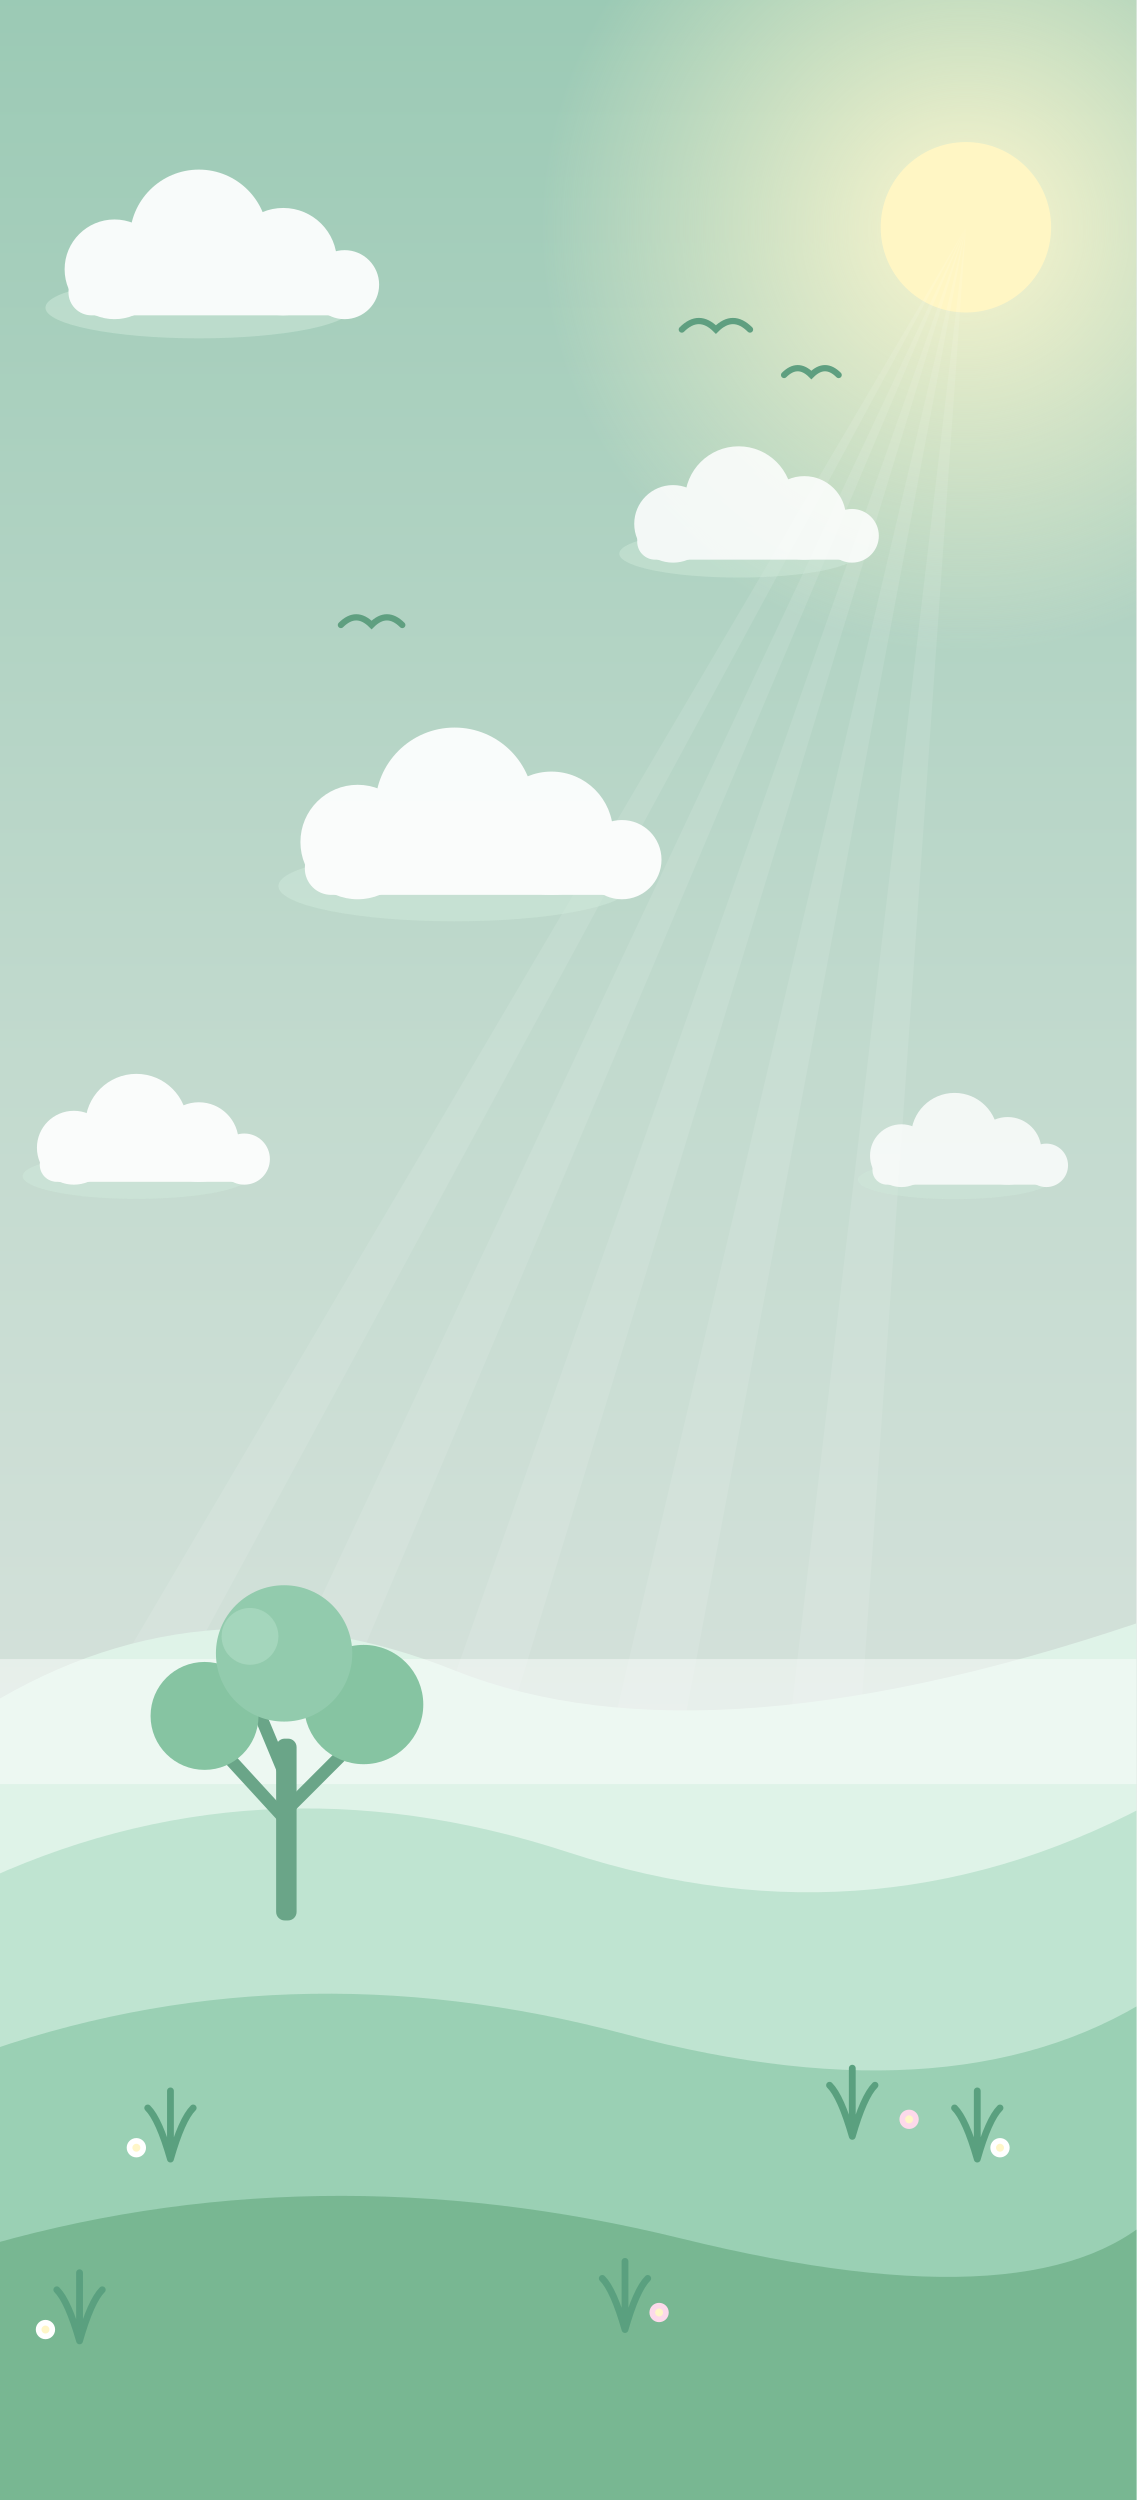
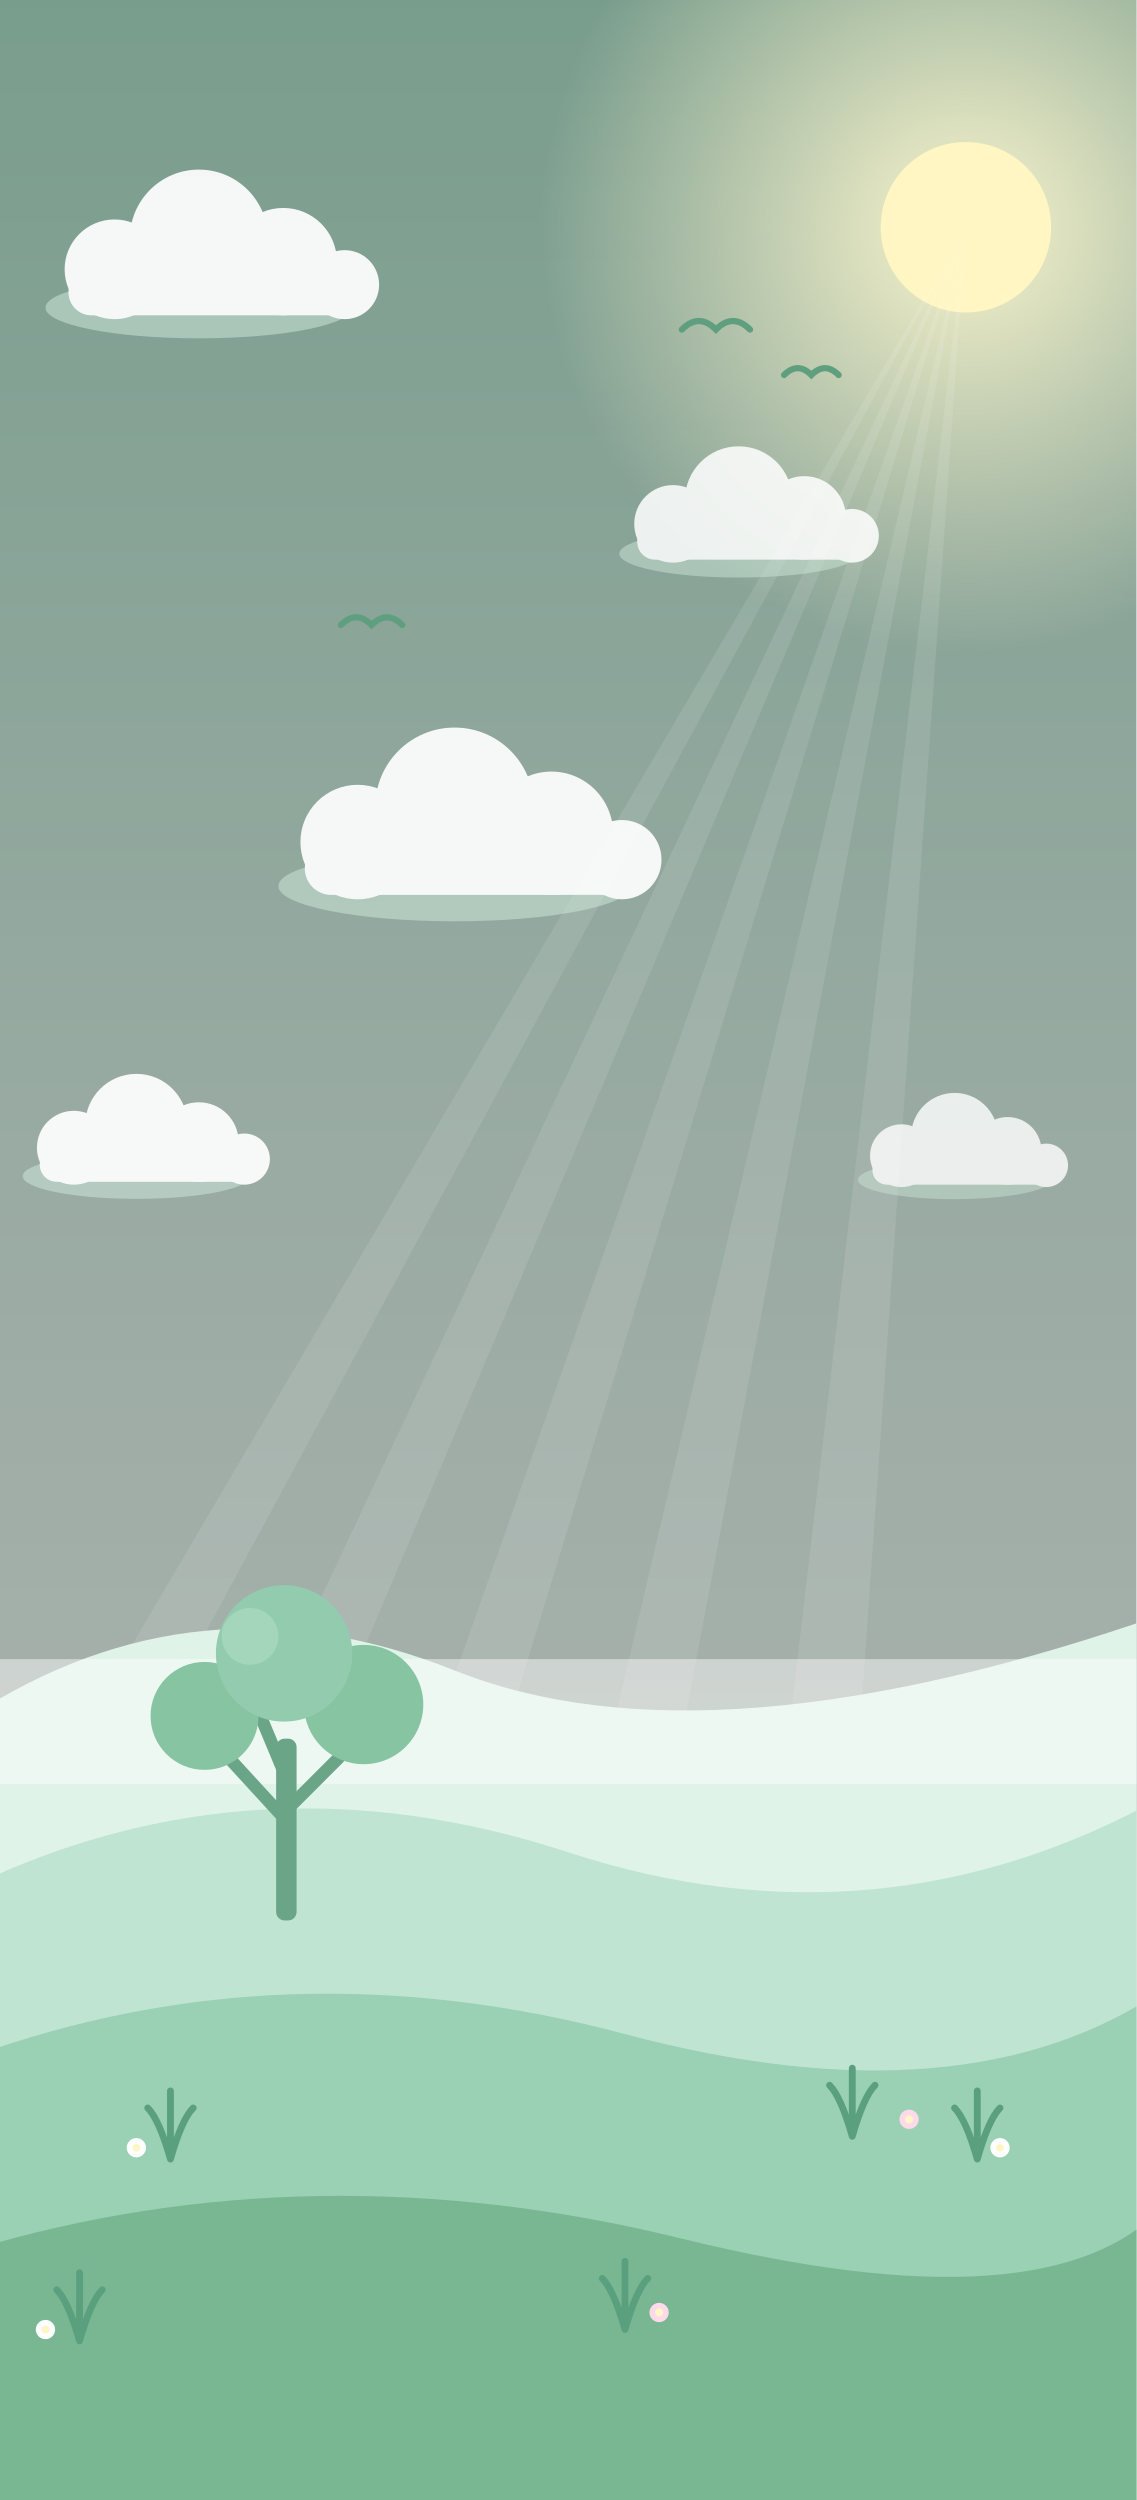
<svg xmlns="http://www.w3.org/2000/svg" viewBox="0 -80 200 440" preserveAspectRatio="xMidYMax slice">
  <defs>
    <linearGradient id="s" x1="0" y1="0" x2="0" y2="1">
-       <stop offset="0" stop-color="#97c8b2" />
-       <stop offset=".45" stop-color="#c2dace" />
-       <stop offset=".8" stop-color="#dbe4df" />
-       <stop offset="1" stop-color="#e4e8e6" />
+       <stop offset="0" stop-color="#769c8b" />
+       <stop offset=".45" stop-color="#97aaa1" />
+       <stop offset=".8" stop-color="#abb2ae" />
+       <stop offset="1" stop-color="#b2b5b3" />
    </linearGradient>
    <radialGradient id="g">
      <stop offset="0" stop-color="#fff8cf" stop-opacity=".95" />
      <stop offset="1" stop-color="#fff8cf" stop-opacity="0" />
    </radialGradient>
  </defs>
  <rect y="-100" width="200" height="460" fill="url(#s)" />
  <circle cx="170" cy="-40" r="75" fill="url(#g)" />
  <circle cx="170" cy="-40" r="15" fill="#fff6c4" />
  <path d="M170 -40 L-30 300 L-14 300Z" fill="#fff" opacity=".10" />
  <path d="M170 -40 L10 300 L26 300Z" fill="#fff" opacity=".10" />
  <path d="M170 -40 L50 300 L66 300Z" fill="#fff" opacity=".10" />
  <path d="M170 -40 L90 300 L106 300Z" fill="#fff" opacity=".10" />
  <path d="M170 -40 L130 300 L146 300Z" fill="#fff" opacity=".10" />
  <g transform="translate(35 -38) scale(1.35)" opacity="0.92">
    <ellipse cx="0" cy="9" rx="20" ry="4" fill="#cfeadb" opacity=".55" />
    <g fill="#fff">
      <circle cx="0" cy="0" r="9" />
      <circle cx="11" cy="3" r="7" />
      <circle cx="-11" cy="4" r="6.5" />
      <circle cx="19" cy="6" r="4.5" />
      <rect x="-17" y="4" width="38" height="6" rx="3" />
    </g>
  </g>
  <g transform="translate(130 8) scale(1.05)" opacity="0.85">
    <ellipse cx="0" cy="9" rx="20" ry="4" fill="#cfeadb" opacity=".55" />
    <g fill="#fff">
      <circle cx="0" cy="0" r="9" />
      <circle cx="11" cy="3" r="7" />
      <circle cx="-11" cy="4" r="6.5" />
      <circle cx="19" cy="6" r="4.5" />
      <rect x="-17" y="4" width="38" height="6" rx="3" />
    </g>
  </g>
  <g transform="translate(80 62) scale(1.55)" opacity="0.92">
    <ellipse cx="0" cy="9" rx="20" ry="4" fill="#cfeadb" opacity=".55" />
    <g fill="#fff">
      <circle cx="0" cy="0" r="9" />
      <circle cx="11" cy="3" r="7" />
      <circle cx="-11" cy="4" r="6.5" />
      <circle cx="19" cy="6" r="4.5" />
      <rect x="-17" y="4" width="38" height="6" rx="3" />
    </g>
  </g>
  <g transform="translate(24 118) scale(1)" opacity="0.92">
    <ellipse cx="0" cy="9" rx="20" ry="4" fill="#cfeadb" opacity=".55" />
    <g fill="#fff">
      <circle cx="0" cy="0" r="9" />
      <circle cx="11" cy="3" r="7" />
      <circle cx="-11" cy="4" r="6.5" />
      <circle cx="19" cy="6" r="4.5" />
      <rect x="-17" y="4" width="38" height="6" rx="3" />
    </g>
  </g>
  <g transform="translate(168 120) scale(0.85)" opacity="0.8">
    <ellipse cx="0" cy="9" rx="20" ry="4" fill="#cfeadb" opacity=".55" />
    <g fill="#fff">
      <circle cx="0" cy="0" r="9" />
      <circle cx="11" cy="3" r="7" />
      <circle cx="-11" cy="4" r="6.5" />
      <circle cx="19" cy="6" r="4.5" />
      <rect x="-17" y="4" width="38" height="6" rx="3" />
    </g>
  </g>
  <path d="M120 -22 q3 -3 6 0 q3 -3 6 0" fill="none" stroke="#5f9f80" stroke-width="1.1" stroke-linecap="round" />
  <path d="M138 -14 q2.4 -2.4 4.8 0 q2.4 -2.4 4.8 0" fill="none" stroke="#5f9f80" stroke-width="1.1" stroke-linecap="round" />
  <path d="M60 30 q2.7 -2.7 5.4 0 q2.7 -2.7 5.4 0" fill="none" stroke="#5f9f80" stroke-width="1.1" stroke-linecap="round" />
  <path d="M-5 360 V222 Q35 196 80 214 T205 204 V360Z" fill="#dff3e8" />
  <rect x="-5" y="212" width="210" height="22" fill="#fff" opacity=".45" />
  <path d="M-5 360 V252 Q45 228 100 246 T205 236 V360Z" fill="#bfe4d1" />
  <rect x="48.6" y="226" width="3.6" height="32" rx="1.5" fill="#6aa588" />
  <path d="M50 240 L39 228 M51 238 L63 226 M50 232 L45 220" stroke="#6aa588" stroke-width="2.2" fill="none" stroke-linecap="round" />
  <circle cx="36" cy="222" r="9.5" fill="#86c4a2" />
  <circle cx="64" cy="220" r="10.5" fill="#86c4a2" />
  <circle cx="50" cy="211" r="12" fill="#92cbad" />
  <circle cx="44" cy="208" r="5" fill="#a9d8bf" opacity=".8" />
  <path d="M-5 360 V282 Q50 262 110 278 T205 270 V360Z" fill="#9ad0b4" />
  <path d="M-5 360 V316 Q55 298 120 314 T205 308 V360Z" fill="#78b792" />
  <path d="M30 300 q-2 -7 -4 -9 M30 300 q0 -9 0 -12 M30 300 q2 -7 4 -9" stroke="#5aa07f" stroke-width="1.2" fill="none" stroke-linecap="round" />
  <path d="M150 296 q-2 -7 -4 -9 M150 296 q0 -9 0 -12 M150 296 q2 -7 4 -9" stroke="#5aa07f" stroke-width="1.2" fill="none" stroke-linecap="round" />
  <path d="M172 300 q-2 -7 -4 -9 M172 300 q0 -9 0 -12 M172 300 q2 -7 4 -9" stroke="#5aa07f" stroke-width="1.2" fill="none" stroke-linecap="round" />
  <path d="M110 330 q-2 -7 -4 -9 M110 330 q0 -9 0 -12 M110 330 q2 -7 4 -9" stroke="#5aa07f" stroke-width="1.2" fill="none" stroke-linecap="round" />
  <path d="M14 332 q-2 -7 -4 -9 M14 332 q0 -9 0 -12 M14 332 q2 -7 4 -9" stroke="#5aa07f" stroke-width="1.2" fill="none" stroke-linecap="round" />
  <circle cx="24" cy="298" r="1.7" fill="#fff" />
  <circle cx="24" cy="298" r=".7" fill="#fff6c8" />
  <circle cx="160" cy="293" r="1.7" fill="#fdd9ea" />
  <circle cx="160" cy="293" r=".7" fill="#fff6c8" />
  <circle cx="176" cy="298" r="1.7" fill="#fff" />
  <circle cx="176" cy="298" r=".7" fill="#fff6c8" />
  <circle cx="116" cy="327" r="1.7" fill="#fdd9ea" />
  <circle cx="116" cy="327" r=".7" fill="#fff6c8" />
  <circle cx="8" cy="330" r="1.7" fill="#fff" />
  <circle cx="8" cy="330" r=".7" fill="#fff6c8" />
</svg>
